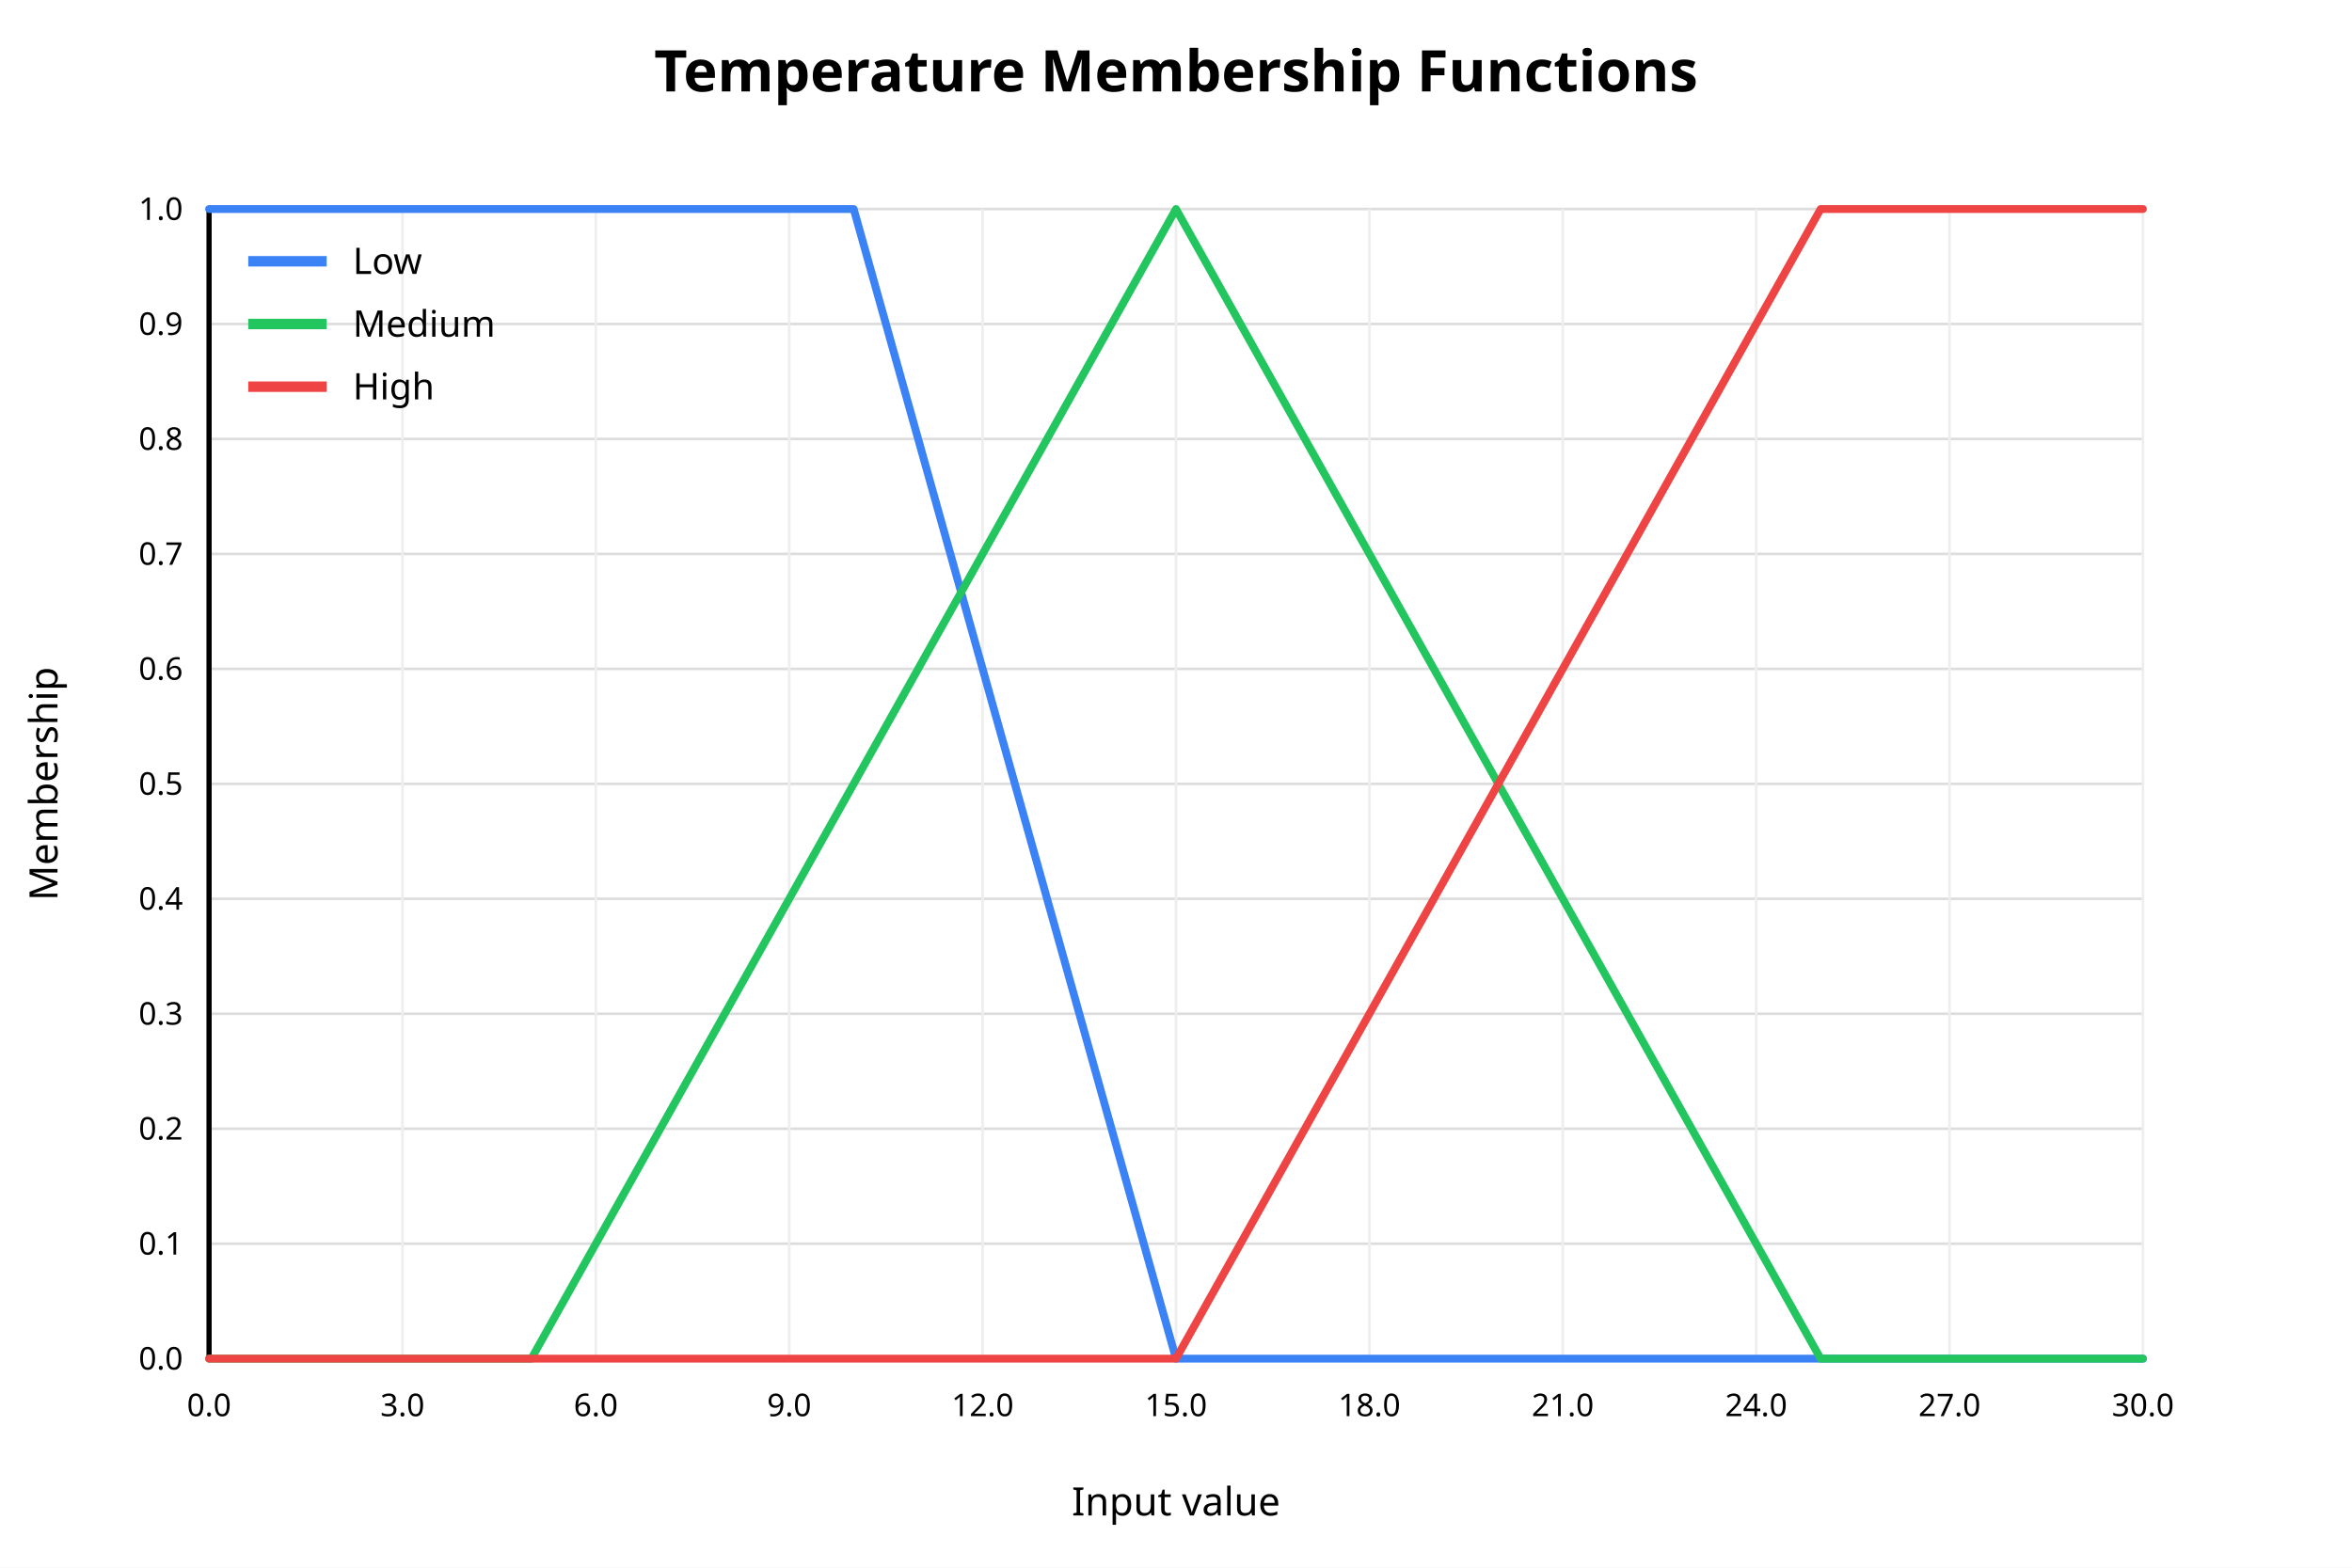
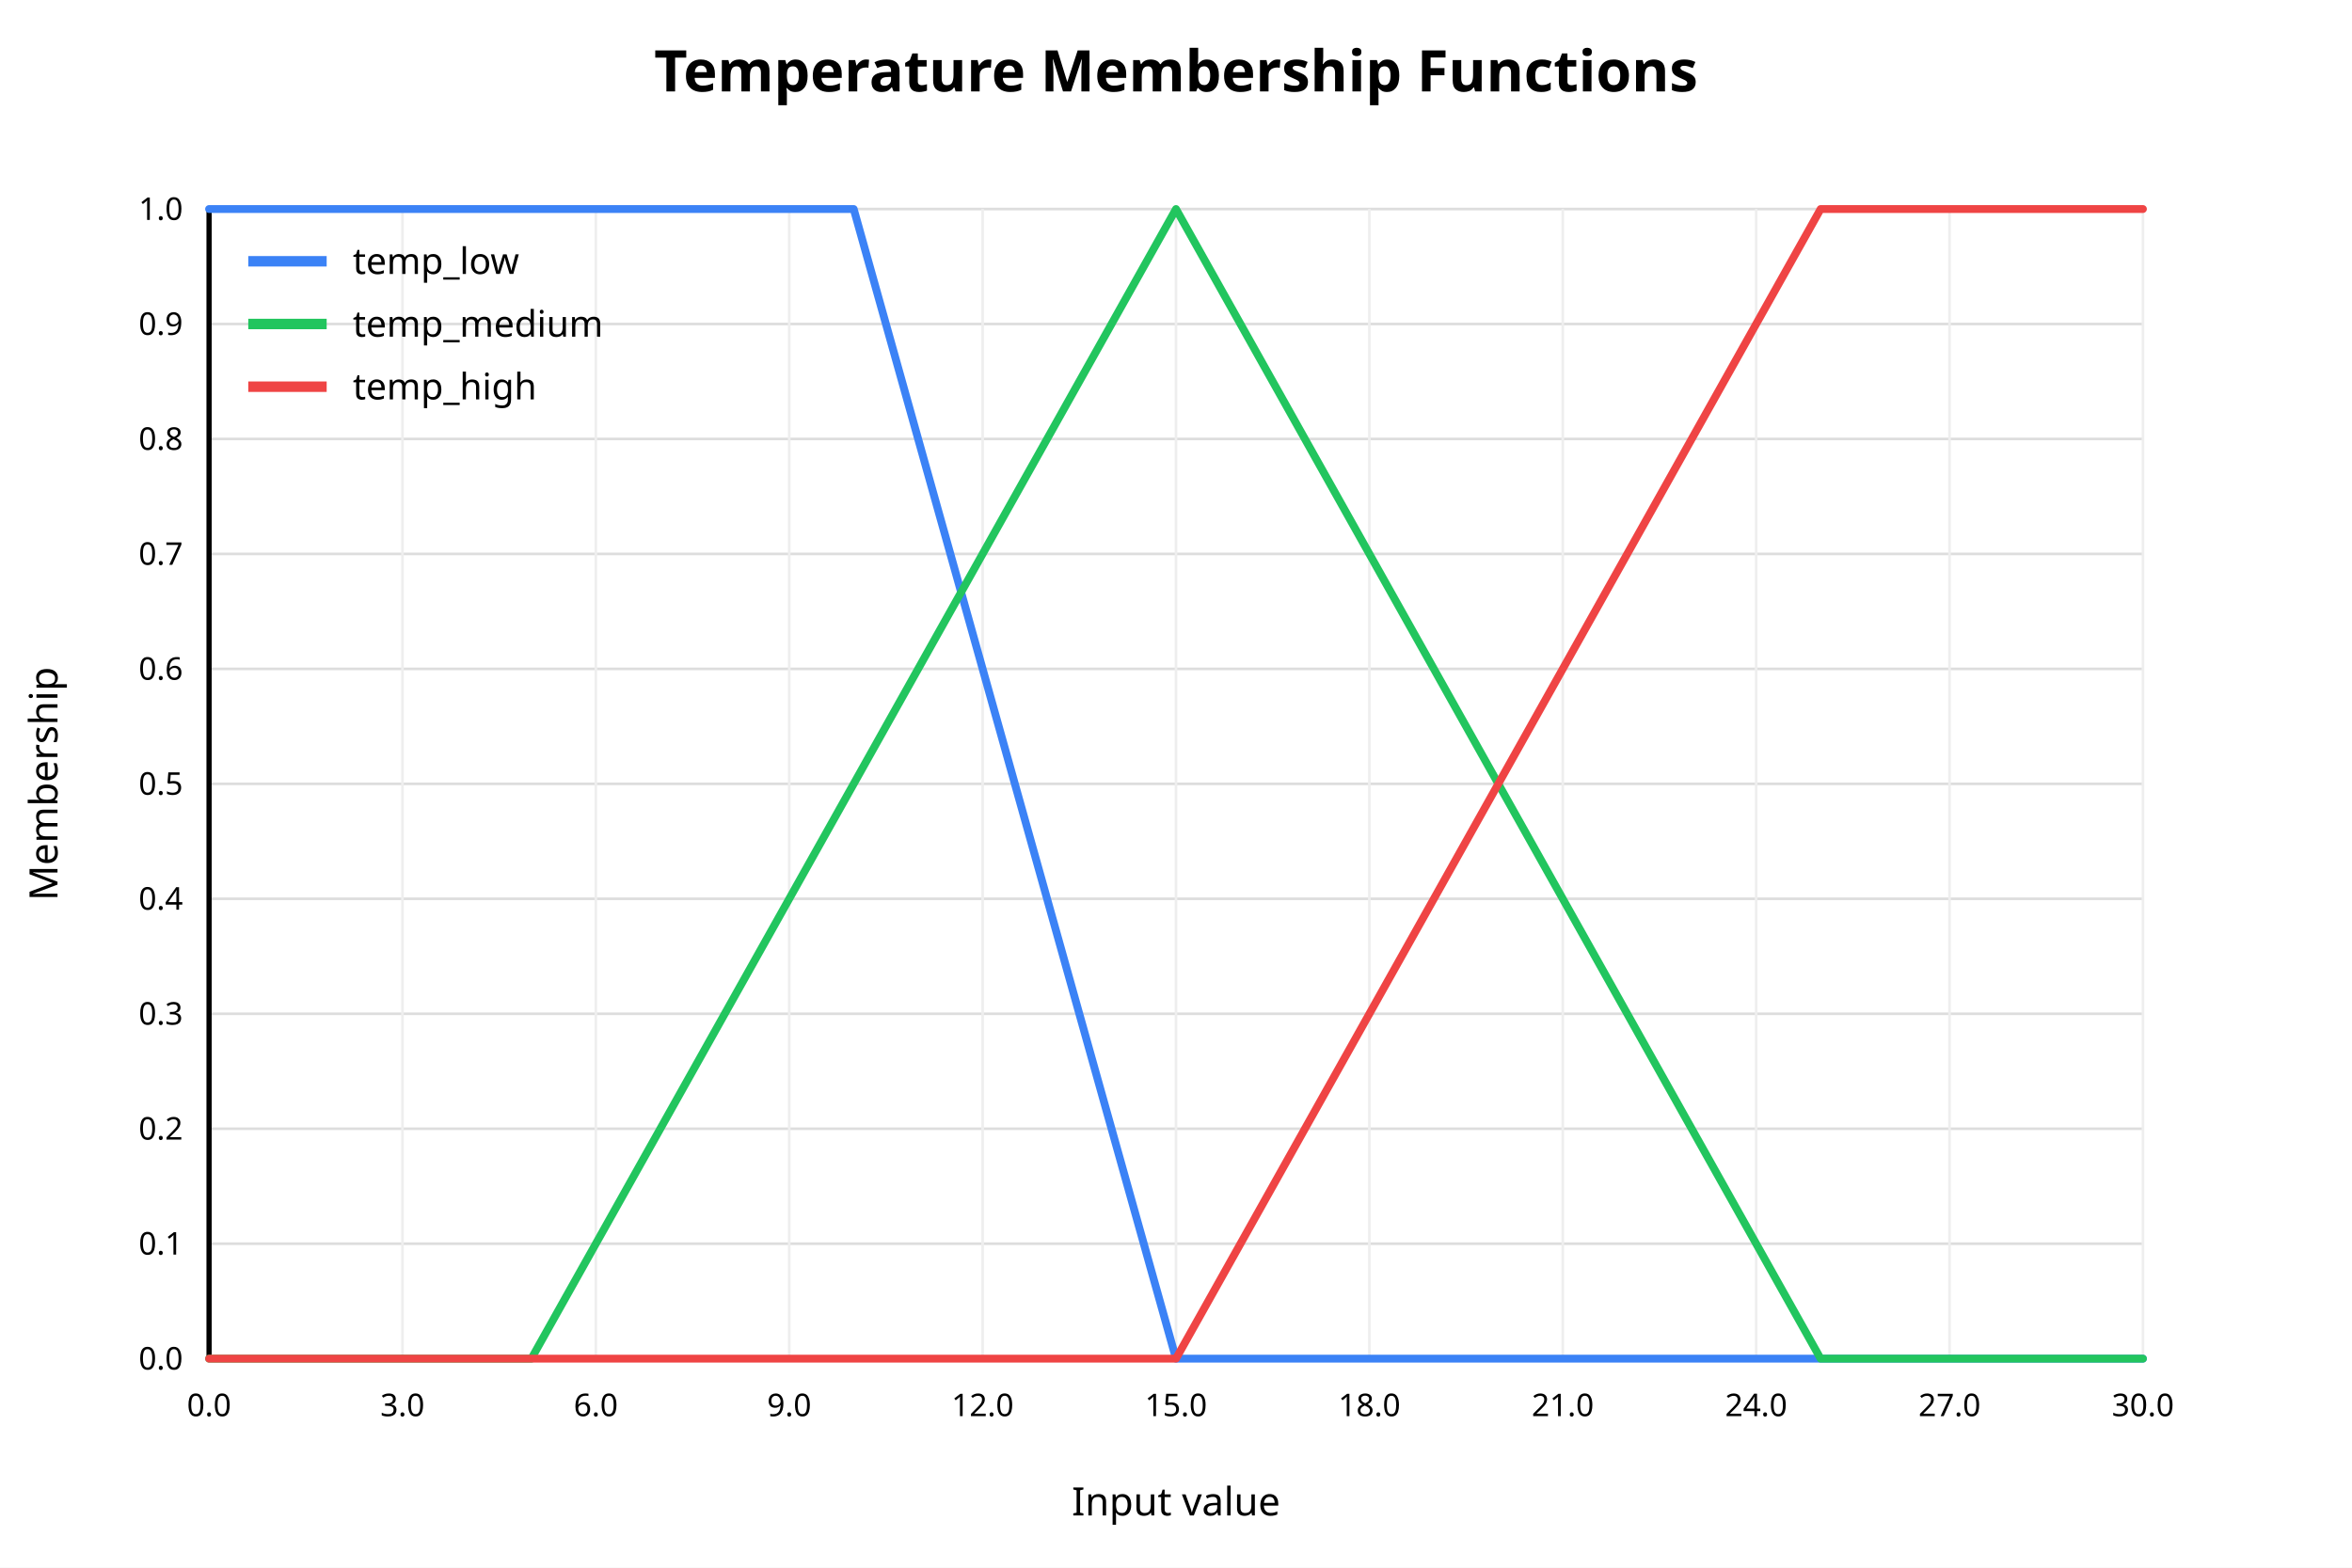
<svg xmlns="http://www.w3.org/2000/svg" width="900" height="600" viewBox="0 0 900 600">
  <rect x="0" y="0" width="900" height="600" fill="white" />
  <text x="450" y="35" text-anchor="middle" font-family="sans-serif" font-size="22" font-weight="bold" fill="black">Temperature Membership Functions</text>
  <line x1="80" y1="520.00" x2="820" y2="520.00" stroke="#dddddd" stroke-width="1" />
  <text x="70" y="520.00" text-anchor="end" dominant-baseline="middle" font-family="sans-serif" font-size="12" fill="black">0.0</text>
  <line x1="80" y1="476.00" x2="820" y2="476.00" stroke="#dddddd" stroke-width="1" />
  <text x="70" y="476.00" text-anchor="end" dominant-baseline="middle" font-family="sans-serif" font-size="12" fill="black">0.1</text>
  <line x1="80" y1="432.00" x2="820" y2="432.00" stroke="#dddddd" stroke-width="1" />
  <text x="70" y="432.00" text-anchor="end" dominant-baseline="middle" font-family="sans-serif" font-size="12" fill="black">0.2</text>
  <line x1="80" y1="388.00" x2="820" y2="388.00" stroke="#dddddd" stroke-width="1" />
  <text x="70" y="388.00" text-anchor="end" dominant-baseline="middle" font-family="sans-serif" font-size="12" fill="black">0.3</text>
  <line x1="80" y1="344.00" x2="820" y2="344.00" stroke="#dddddd" stroke-width="1" />
  <text x="70" y="344.00" text-anchor="end" dominant-baseline="middle" font-family="sans-serif" font-size="12" fill="black">0.4</text>
  <line x1="80" y1="300.00" x2="820" y2="300.00" stroke="#dddddd" stroke-width="1" />
  <text x="70" y="300.00" text-anchor="end" dominant-baseline="middle" font-family="sans-serif" font-size="12" fill="black">0.5</text>
  <line x1="80" y1="256.00" x2="820" y2="256.00" stroke="#dddddd" stroke-width="1" />
  <text x="70" y="256.00" text-anchor="end" dominant-baseline="middle" font-family="sans-serif" font-size="12" fill="black">0.6</text>
  <line x1="80" y1="212.00" x2="820" y2="212.00" stroke="#dddddd" stroke-width="1" />
  <text x="70" y="212.00" text-anchor="end" dominant-baseline="middle" font-family="sans-serif" font-size="12" fill="black">0.7</text>
  <line x1="80" y1="168.00" x2="820" y2="168.00" stroke="#dddddd" stroke-width="1" />
  <text x="70" y="168.00" text-anchor="end" dominant-baseline="middle" font-family="sans-serif" font-size="12" fill="black">0.8</text>
  <line x1="80" y1="124.00" x2="820" y2="124.00" stroke="#dddddd" stroke-width="1" />
  <text x="70" y="124.00" text-anchor="end" dominant-baseline="middle" font-family="sans-serif" font-size="12" fill="black">0.9</text>
  <line x1="80" y1="80.00" x2="820" y2="80.00" stroke="#dddddd" stroke-width="1" />
  <text x="70" y="80.00" text-anchor="end" dominant-baseline="middle" font-family="sans-serif" font-size="12" fill="black">1.0</text>
  <line x1="80.00" y1="80" x2="80.00" y2="520" stroke="#eeeeee" stroke-width="1" />
  <text x="80.00" y="542" text-anchor="middle" font-family="sans-serif" font-size="12" fill="black">0.0</text>
  <line x1="154.00" y1="80" x2="154.00" y2="520" stroke="#eeeeee" stroke-width="1" />
  <text x="154.00" y="542" text-anchor="middle" font-family="sans-serif" font-size="12" fill="black">3.0</text>
  <line x1="228.00" y1="80" x2="228.00" y2="520" stroke="#eeeeee" stroke-width="1" />
  <text x="228.00" y="542" text-anchor="middle" font-family="sans-serif" font-size="12" fill="black">6.0</text>
  <line x1="302.00" y1="80" x2="302.00" y2="520" stroke="#eeeeee" stroke-width="1" />
  <text x="302.00" y="542" text-anchor="middle" font-family="sans-serif" font-size="12" fill="black">9.0</text>
  <line x1="376.00" y1="80" x2="376.00" y2="520" stroke="#eeeeee" stroke-width="1" />
  <text x="376.00" y="542" text-anchor="middle" font-family="sans-serif" font-size="12" fill="black">12.0</text>
  <line x1="450.00" y1="80" x2="450.00" y2="520" stroke="#eeeeee" stroke-width="1" />
  <text x="450.00" y="542" text-anchor="middle" font-family="sans-serif" font-size="12" fill="black">15.0</text>
  <line x1="524.00" y1="80" x2="524.00" y2="520" stroke="#eeeeee" stroke-width="1" />
  <text x="524.00" y="542" text-anchor="middle" font-family="sans-serif" font-size="12" fill="black">18.0</text>
  <line x1="598.00" y1="80" x2="598.00" y2="520" stroke="#eeeeee" stroke-width="1" />
  <text x="598.00" y="542" text-anchor="middle" font-family="sans-serif" font-size="12" fill="black">21.0</text>
  <line x1="672.00" y1="80" x2="672.00" y2="520" stroke="#eeeeee" stroke-width="1" />
  <text x="672.00" y="542" text-anchor="middle" font-family="sans-serif" font-size="12" fill="black">24.0</text>
  <line x1="746.00" y1="80" x2="746.00" y2="520" stroke="#eeeeee" stroke-width="1" />
  <text x="746.00" y="542" text-anchor="middle" font-family="sans-serif" font-size="12" fill="black">27.0</text>
  <line x1="820.00" y1="80" x2="820.00" y2="520" stroke="#eeeeee" stroke-width="1" />
  <text x="820.00" y="542" text-anchor="middle" font-family="sans-serif" font-size="12" fill="black">30.0</text>
  <line x1="80" y1="520" x2="820" y2="520" stroke="black" stroke-width="2" />
  <line x1="80" y1="80" x2="80" y2="520" stroke="black" stroke-width="2" />
  <text x="450" y="580" text-anchor="middle" font-family="sans-serif" font-size="15" fill="black">Input value</text>
  <text x="22" y="300" text-anchor="middle" font-family="sans-serif" font-size="15" fill="black" transform="rotate(-90 22 300)">Membership</text>
  <polyline fill="none" stroke="#3b82f6" stroke-width="3" stroke-linejoin="round" stroke-linecap="round" points="80.00,80.00 104.67,80.00 129.33,80.00 154.00,80.00 178.67,80.00 203.33,80.00 228.00,80.00 252.67,80.00 277.33,80.00 302.00,80.00 326.67,80.00 351.33,168.00 376.00,256.00 400.67,344.00 425.33,432.00 450.00,520.00 474.67,520.00 499.33,520.00 524.00,520.00 548.67,520.00 573.33,520.00 598.00,520.00 622.67,520.00 647.33,520.00 672.00,520.00 696.67,520.00 721.33,520.00 746.00,520.00 770.67,520.00 795.33,520.00 820.00,520.00" />
  <line x1="95" y1="100" x2="125" y2="100" stroke="#3b82f6" stroke-width="4" />
-   <text x="135" y="100" dominant-baseline="middle" font-family="sans-serif" font-size="14" fill="black">Low</text>
+   <text x="135" y="100" dominant-baseline="middle" font-family="sans-serif" font-size="14" fill="black">temp_low</text>
  <polyline fill="none" stroke="#22c55e" stroke-width="3" stroke-linejoin="round" stroke-linecap="round" points="80.00,520.00 104.67,520.00 129.33,520.00 154.00,520.00 178.67,520.00 203.33,520.00 228.00,476.00 252.67,432.00 277.33,388.00 302.00,344.00 326.67,300.00 351.33,256.00 376.00,212.00 400.67,168.00 425.33,124.00 450.00,80.00 474.67,124.00 499.33,168.00 524.00,212.00 548.67,256.00 573.33,300.00 598.00,344.00 622.67,388.00 647.33,432.00 672.00,476.00 696.67,520.00 721.33,520.00 746.00,520.00 770.67,520.00 795.33,520.00 820.00,520.00" />
  <line x1="95" y1="124" x2="125" y2="124" stroke="#22c55e" stroke-width="4" />
-   <text x="135" y="124" dominant-baseline="middle" font-family="sans-serif" font-size="14" fill="black">Medium</text>
+   <text x="135" y="124" dominant-baseline="middle" font-family="sans-serif" font-size="14" fill="black">temp_medium</text>
  <polyline fill="none" stroke="#ef4444" stroke-width="3" stroke-linejoin="round" stroke-linecap="round" points="80.00,520.00 104.67,520.00 129.33,520.00 154.00,520.00 178.67,520.00 203.33,520.00 228.00,520.00 252.67,520.00 277.33,520.00 302.00,520.00 326.67,520.00 351.33,520.00 376.00,520.00 400.67,520.00 425.33,520.00 450.00,520.00 474.67,476.00 499.33,432.00 524.00,388.00 548.67,344.00 573.33,300.00 598.00,256.00 622.67,212.00 647.33,168.00 672.00,124.00 696.67,80.00 721.33,80.00 746.00,80.00 770.67,80.00 795.33,80.00 820.00,80.00" />
  <line x1="95" y1="148" x2="125" y2="148" stroke="#ef4444" stroke-width="4" />
-   <text x="135" y="148" dominant-baseline="middle" font-family="sans-serif" font-size="14" fill="black">High</text>
+   <text x="135" y="148" dominant-baseline="middle" font-family="sans-serif" font-size="14" fill="black">temp_high</text>
</svg>
